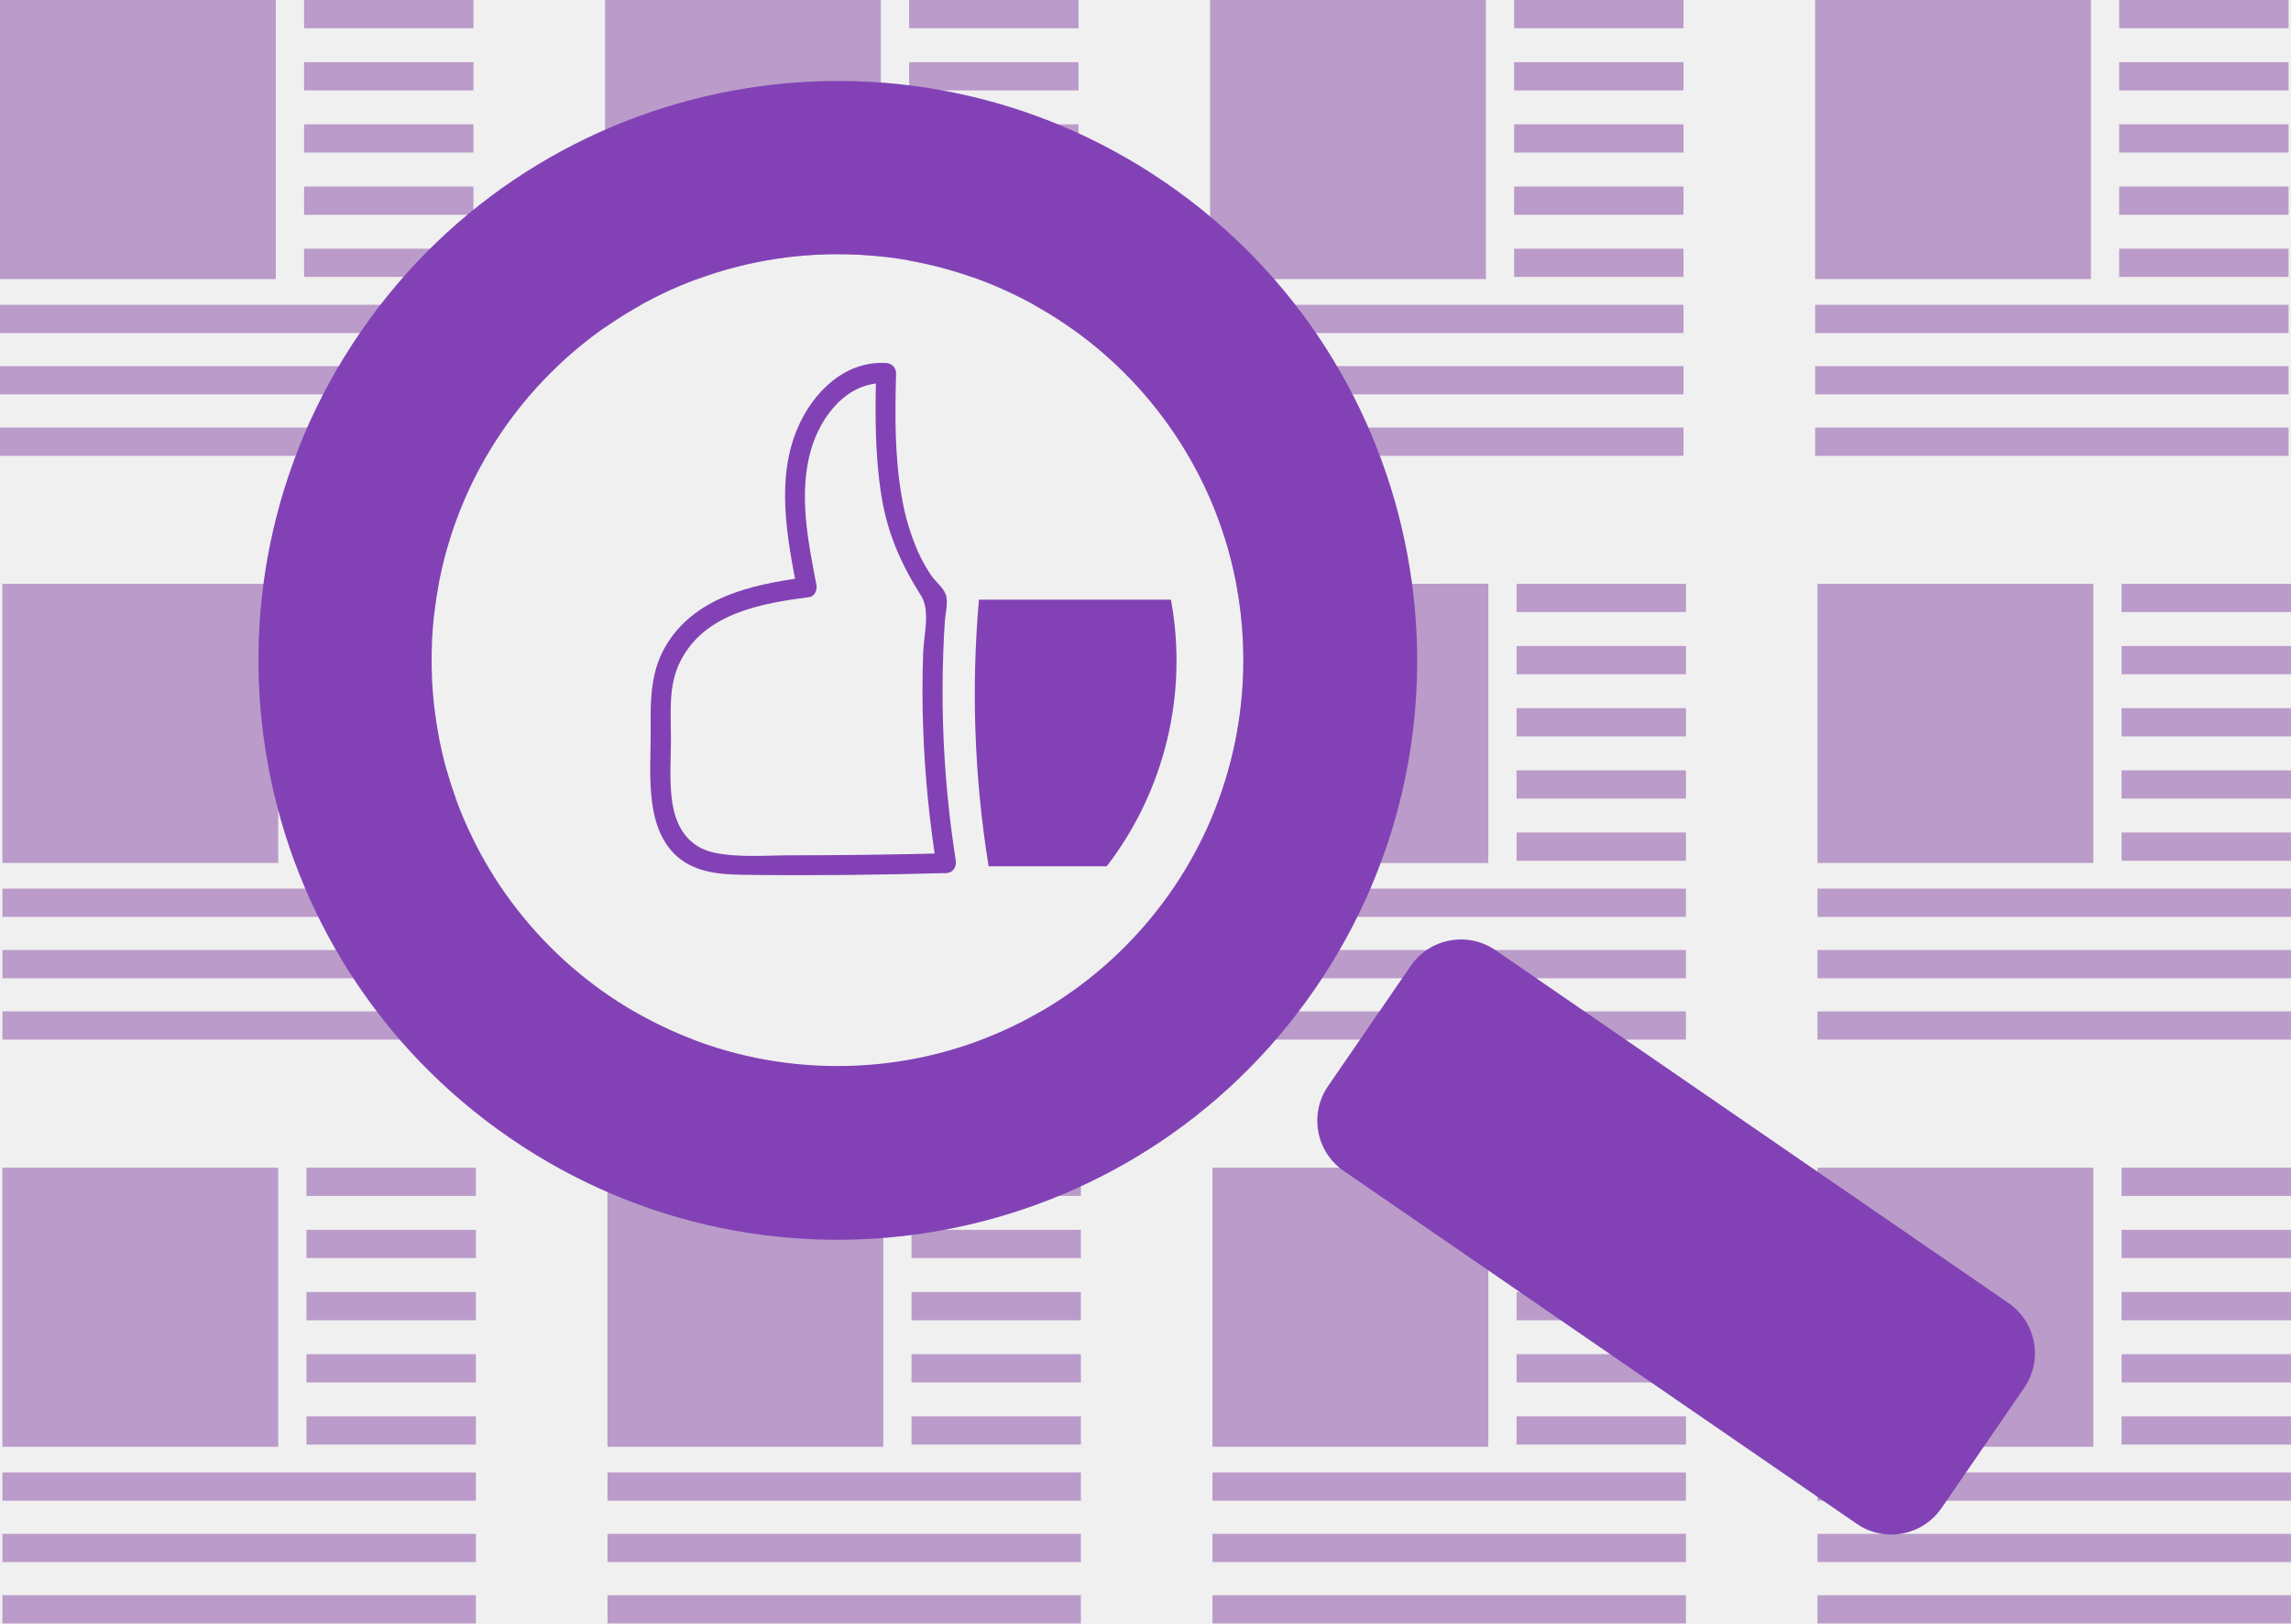
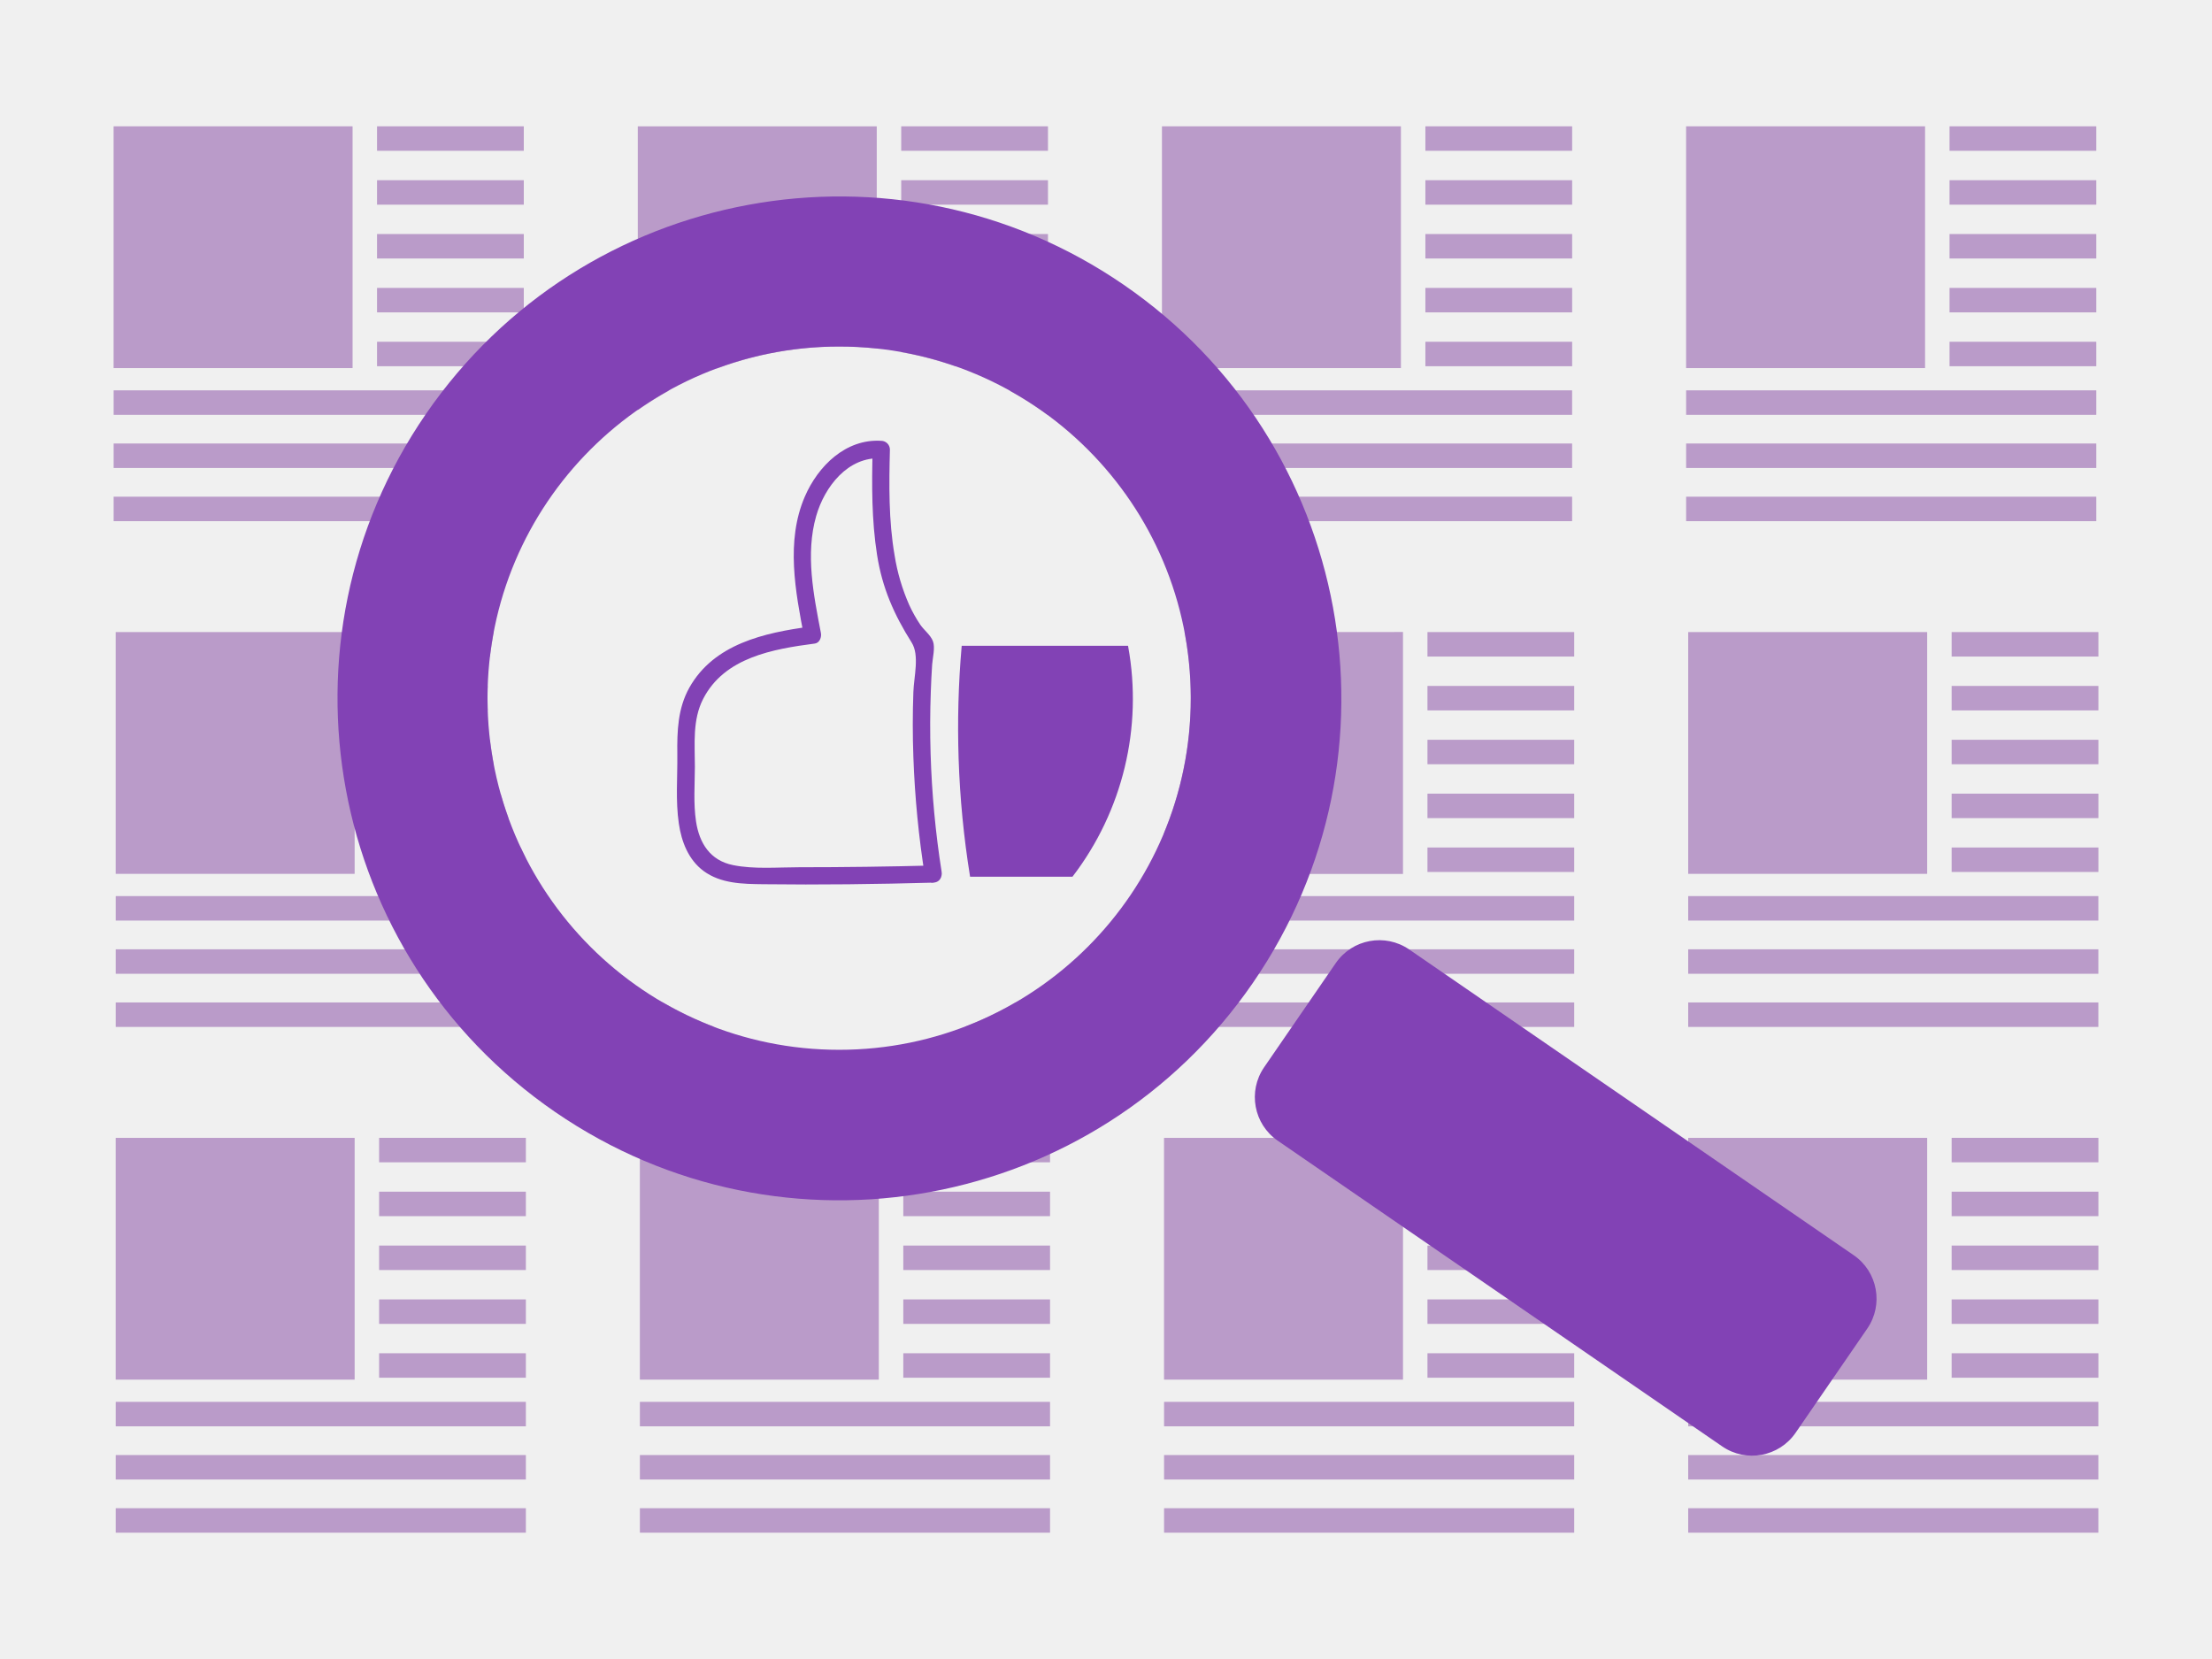
- <svg xmlns="http://www.w3.org/2000/svg" id="圖層_1" data-name="圖層 1" viewBox="0 0 574.26 406.9">
+ <svg xmlns="http://www.w3.org/2000/svg" id="圖層_1" data-name="圖層 1" viewBox="0 0 640 480">
  <defs>
    <style>.cls-1{fill:#ba9bc9;}.cls-2{fill:#fff;}.cls-3,.cls-4{fill:#8242b5;}.cls-4{stroke:#8242b5;stroke-miterlimit:10;stroke-width:0.5px;}</style>
  </defs>
-   <rect class="cls-1" x="32.87" y="36.55" width="69.14" height="69.95" transform="translate(102.01 106.5) rotate(180)" />
-   <rect class="cls-1" x="32.87" y="112.95" width="118.67" height="7.08" transform="translate(151.54 196.42) rotate(180)" />
-   <rect class="cls-1" x="32.87" y="128.33" width="118.67" height="7.08" transform="translate(151.54 227.18) rotate(180)" />
-   <rect class="cls-1" x="32.87" y="143.71" width="118.67" height="7.08" transform="translate(151.54 257.95) rotate(180)" />
-   <rect class="cls-1" x="109.08" y="67.72" width="42.46" height="7.08" transform="translate(227.76 105.96) rotate(180)" />
-   <rect class="cls-1" x="109.08" y="83.3" width="42.46" height="7.08" transform="translate(227.76 137.13) rotate(180)" />
-   <rect class="cls-1" x="109.08" y="98.89" width="42.46" height="7.08" transform="translate(227.76 168.3) rotate(180)" />
-   <rect class="cls-1" x="109.08" y="36.55" width="42.46" height="7.08" transform="translate(227.76 43.63) rotate(180)" />
-   <rect class="cls-1" x="109.08" y="52.13" width="42.46" height="7.08" transform="translate(227.76 74.79) rotate(180)" />
-   <rect class="cls-1" x="260.74" y="67.72" width="42.46" height="7.08" transform="translate(531.08 105.96) rotate(180)" />
-   <rect class="cls-1" x="260.74" y="83.3" width="42.46" height="7.08" transform="translate(531.08 137.13) rotate(180)" />
-   <rect class="cls-1" x="260.74" y="36.55" width="42.46" height="7.08" transform="translate(531.08 43.63) rotate(180)" />
-   <rect class="cls-1" x="260.74" y="52.13" width="42.46" height="7.08" transform="translate(531.08 74.79) rotate(180)" />
-   <rect class="cls-1" x="336.19" y="36.55" width="69.14" height="69.95" transform="translate(708.64 106.5) rotate(180)" />
-   <rect class="cls-1" x="336.19" y="112.95" width="118.67" height="7.08" transform="translate(758.18 196.42) rotate(180)" />
-   <rect class="cls-1" x="336.19" y="128.33" width="118.67" height="7.08" transform="translate(758.18 227.18) rotate(180)" />
-   <rect class="cls-1" x="336.19" y="143.71" width="118.67" height="7.08" transform="translate(758.18 257.95) rotate(180)" />
-   <rect class="cls-1" x="412.4" y="67.72" width="42.46" height="7.08" transform="translate(834.39 105.96) rotate(180)" />
-   <rect class="cls-1" x="412.4" y="83.3" width="42.46" height="7.08" transform="translate(834.39 137.13) rotate(180)" />
-   <rect class="cls-1" x="412.4" y="98.89" width="42.46" height="7.08" transform="translate(834.39 168.3) rotate(180)" />
-   <rect class="cls-1" x="412.4" y="36.55" width="42.46" height="7.08" transform="translate(834.39 43.63) rotate(180)" />
-   <rect class="cls-1" x="412.4" y="52.13" width="42.46" height="7.08" transform="translate(834.39 74.79) rotate(180)" />
-   <rect class="cls-1" x="487.85" y="36.55" width="69.14" height="69.95" transform="translate(1011.96 106.5) rotate(180)" />
-   <rect class="cls-1" x="487.85" y="112.95" width="118.67" height="7.08" transform="translate(1061.5 196.42) rotate(180)" />
-   <rect class="cls-1" x="487.85" y="128.33" width="118.67" height="7.08" transform="translate(1061.5 227.18) rotate(180)" />
-   <rect class="cls-1" x="487.85" y="143.71" width="118.67" height="7.08" transform="translate(1061.5 257.95) rotate(180)" />
-   <rect class="cls-1" x="564.06" y="67.72" width="42.46" height="7.08" transform="translate(1137.71 105.96) rotate(180)" />
-   <rect class="cls-1" x="564.06" y="83.3" width="42.46" height="7.08" transform="translate(1137.71 137.13) rotate(180)" />
-   <rect class="cls-1" x="564.06" y="98.89" width="42.46" height="7.08" transform="translate(1137.71 168.3) rotate(180)" />
-   <rect class="cls-1" x="564.06" y="36.55" width="42.46" height="7.08" transform="translate(1137.71 43.63) rotate(180)" />
-   <rect class="cls-1" x="564.06" y="52.13" width="42.46" height="7.08" transform="translate(1137.71 74.79) rotate(180)" />
-   <rect class="cls-1" x="33.48" y="182.88" width="69.14" height="69.95" transform="translate(103.22 399.16) rotate(180)" />
-   <rect class="cls-1" x="33.48" y="259.28" width="118.67" height="7.08" transform="translate(152.76 489.08) rotate(180)" />
-   <rect class="cls-1" x="33.48" y="274.66" width="118.67" height="7.08" transform="translate(152.76 519.85) rotate(180)" />
-   <rect class="cls-1" x="33.48" y="290.04" width="118.67" height="7.08" transform="translate(152.76 550.61) rotate(180)" />
-   <rect class="cls-1" x="336.8" y="259.28" width="118.67" height="7.08" transform="translate(759.39 489.08) rotate(180)" />
-   <rect class="cls-1" x="336.8" y="274.66" width="118.67" height="7.08" transform="translate(759.39 519.85) rotate(180)" />
-   <rect class="cls-1" x="336.8" y="290.04" width="118.67" height="7.08" transform="translate(759.39 550.61) rotate(180)" />
-   <rect class="cls-1" x="413.01" y="214.05" width="42.46" height="7.08" transform="translate(835.61 398.62) rotate(180)" />
-   <rect class="cls-1" x="413.01" y="229.63" width="42.46" height="7.08" transform="translate(835.61 429.79) rotate(180)" />
-   <rect class="cls-1" x="413.01" y="245.22" width="42.46" height="7.08" transform="translate(835.61 460.96) rotate(180)" />
-   <rect class="cls-1" x="413.01" y="182.88" width="42.46" height="7.08" transform="translate(835.61 336.29) rotate(180)" />
-   <rect class="cls-1" x="413.01" y="198.47" width="42.46" height="7.08" transform="translate(835.61 367.46) rotate(180)" />
-   <rect class="cls-1" x="488.46" y="182.88" width="69.14" height="69.95" transform="translate(1013.17 399.16) rotate(180)" />
-   <rect class="cls-1" x="488.46" y="259.28" width="118.67" height="7.08" transform="translate(1062.71 489.08) rotate(180)" />
-   <rect class="cls-1" x="488.46" y="274.66" width="118.67" height="7.08" transform="translate(1062.71 519.85) rotate(180)" />
-   <rect class="cls-1" x="488.46" y="290.04" width="118.67" height="7.08" transform="translate(1062.71 550.61) rotate(180)" />
-   <rect class="cls-1" x="564.67" y="214.05" width="42.46" height="7.08" transform="translate(1138.92 398.62) rotate(180)" />
-   <rect class="cls-1" x="564.67" y="229.63" width="42.46" height="7.08" transform="translate(1138.92 429.79) rotate(180)" />
-   <rect class="cls-1" x="564.67" y="245.22" width="42.46" height="7.08" transform="translate(1138.92 460.96) rotate(180)" />
-   <rect class="cls-1" x="564.67" y="182.88" width="42.46" height="7.08" transform="translate(1138.92 336.29) rotate(180)" />
-   <rect class="cls-1" x="564.67" y="198.47" width="42.46" height="7.08" transform="translate(1138.92 367.46) rotate(180)" />
-   <rect class="cls-1" x="33.48" y="329.21" width="69.14" height="69.95" transform="translate(103.22 691.83) rotate(180)" />
-   <rect class="cls-1" x="33.48" y="405.61" width="118.67" height="7.08" transform="translate(152.76 781.74) rotate(180)" />
-   <rect class="cls-1" x="33.48" y="420.99" width="118.67" height="7.08" transform="translate(152.76 812.51) rotate(180)" />
-   <rect class="cls-1" x="33.48" y="436.37" width="118.67" height="7.08" transform="translate(152.76 843.27) rotate(180)" />
-   <rect class="cls-1" x="109.69" y="360.38" width="42.46" height="7.08" transform="translate(228.97 691.29) rotate(180)" />
-   <rect class="cls-1" x="109.69" y="375.96" width="42.46" height="7.08" transform="translate(228.97 722.45) rotate(180)" />
-   <rect class="cls-1" x="109.69" y="391.55" width="42.46" height="7.08" transform="translate(228.97 753.62) rotate(180)" />
-   <rect class="cls-1" x="109.69" y="329.21" width="42.46" height="7.08" transform="translate(228.97 628.95) rotate(180)" />
-   <rect class="cls-1" x="109.69" y="344.8" width="42.46" height="7.08" transform="translate(228.97 660.12) rotate(180)" />
-   <rect class="cls-1" x="185.14" y="329.21" width="69.14" height="69.95" transform="translate(406.54 691.83) rotate(180)" />
-   <rect class="cls-1" x="185.14" y="405.61" width="118.67" height="7.08" transform="translate(456.08 781.74) rotate(180)" />
-   <rect class="cls-1" x="185.14" y="420.99" width="118.67" height="7.08" transform="translate(456.08 812.51) rotate(180)" />
-   <rect class="cls-1" x="185.14" y="436.37" width="118.67" height="7.08" transform="translate(456.08 843.27) rotate(180)" />
-   <rect class="cls-1" x="261.35" y="360.38" width="42.46" height="7.08" transform="translate(532.29 691.29) rotate(180)" />
-   <rect class="cls-1" x="261.35" y="375.96" width="42.46" height="7.08" transform="translate(532.29 722.45) rotate(180)" />
-   <rect class="cls-1" x="261.35" y="391.55" width="42.46" height="7.08" transform="translate(532.29 753.62) rotate(180)" />
-   <rect class="cls-1" x="261.35" y="329.21" width="42.46" height="7.08" transform="translate(532.29 628.95) rotate(180)" />
-   <rect class="cls-1" x="261.35" y="344.8" width="42.46" height="7.08" transform="translate(532.29 660.12) rotate(180)" />
-   <rect class="cls-1" x="336.8" y="329.21" width="69.14" height="69.95" transform="translate(709.86 691.83) rotate(180)" />
-   <rect class="cls-1" x="336.8" y="405.61" width="118.67" height="7.08" transform="translate(759.39 781.74) rotate(180)" />
-   <rect class="cls-1" x="336.8" y="420.99" width="118.67" height="7.08" transform="translate(759.39 812.51) rotate(180)" />
-   <rect class="cls-1" x="336.8" y="436.37" width="118.67" height="7.08" transform="translate(759.39 843.27) rotate(180)" />
-   <rect class="cls-1" x="413.01" y="360.38" width="42.46" height="7.08" transform="translate(835.61 691.29) rotate(180)" />
-   <rect class="cls-1" x="413.01" y="375.96" width="42.46" height="7.08" transform="translate(835.61 722.45) rotate(180)" />
-   <rect class="cls-1" x="413.01" y="391.55" width="42.46" height="7.08" transform="translate(835.61 753.62) rotate(180)" />
-   <rect class="cls-1" x="413.01" y="329.21" width="42.46" height="7.08" transform="translate(835.61 628.95) rotate(180)" />
-   <rect class="cls-1" x="413.01" y="344.8" width="42.46" height="7.08" transform="translate(835.61 660.12) rotate(180)" />
-   <rect class="cls-1" x="488.46" y="329.21" width="69.14" height="69.95" transform="translate(1013.17 691.83) rotate(180)" />
-   <rect class="cls-1" x="488.46" y="405.61" width="118.67" height="7.08" transform="translate(1062.71 781.74) rotate(180)" />
-   <rect class="cls-1" x="488.46" y="420.99" width="118.67" height="7.08" transform="translate(1062.71 812.51) rotate(180)" />
-   <rect class="cls-1" x="488.46" y="436.37" width="118.67" height="7.08" transform="translate(1062.71 843.27) rotate(180)" />
-   <rect class="cls-1" x="564.67" y="360.38" width="42.46" height="7.08" transform="translate(1138.92 691.29) rotate(180)" />
-   <rect class="cls-1" x="564.67" y="375.96" width="42.46" height="7.08" transform="translate(1138.92 722.45) rotate(180)" />
-   <rect class="cls-1" x="564.67" y="391.55" width="42.46" height="7.08" transform="translate(1138.92 753.62) rotate(180)" />
-   <rect class="cls-1" x="564.67" y="329.21" width="42.46" height="7.08" transform="translate(1138.92 628.95) rotate(180)" />
-   <rect class="cls-1" x="564.67" y="344.8" width="42.46" height="7.08" transform="translate(1138.92 660.12) rotate(180)" />
-   <path class="cls-2" d="M349.18,238.13a0,0,0,0,0,0,0,0,0,0,1,0,0,0Z" transform="translate(-32.87 -36.55)" />
-   <path class="cls-1" d="M191.77,290h-6.63v7.08h21.48A102.17,102.17,0,0,1,191.77,290Z" transform="translate(-32.87 -36.55)" />
-   <path class="cls-1" d="M279,297.12h24.85V290h-10A101.68,101.68,0,0,1,279,297.12Z" transform="translate(-32.87 -36.55)" />
-   <path class="cls-1" d="M342.73,182.88A102.21,102.21,0,0,1,336.8,241v11.86h69.13v-70Z" transform="translate(-32.87 -36.55)" />
-   <path class="cls-1" d="M276.43,106H303.2V98.89H260.74v3A101.3,101.3,0,0,1,276.43,106Z" transform="translate(-32.87 -36.55)" />
-   <path class="cls-1" d="M242.79,100.26a102.91,102.91,0,0,1,10.88.58V36.55H184.53v70h23.11A101.57,101.57,0,0,1,242.79,100.26Z" transform="translate(-32.87 -36.55)" />
-   <path class="cls-1" d="M303.05,120h.15V113H292A102.42,102.42,0,0,1,303.05,120Z" transform="translate(-32.87 -36.55)" />
-   <path class="cls-1" d="M193.57,113h-9v5.64A102.66,102.66,0,0,1,193.57,113Z" transform="translate(-32.87 -36.55)" />
-   <path class="cls-1" d="M142.85,182.88H109.69V190h32.07Q142.2,186.38,142.85,182.88Z" transform="translate(-32.87 -36.55)" />
-   <path class="cls-1" d="M141.05,202c0-1.18,0-2.36.07-3.53H109.69v7.07h31.43C141.08,204.37,141.05,203.19,141.05,202Z" transform="translate(-32.87 -36.55)" />
-   <path class="cls-1" d="M141.76,214.05H109.69v7.08h33.16Q142.19,217.62,141.76,214.05Z" transform="translate(-32.87 -36.55)" />
-   <path class="cls-1" d="M144.85,229.63H109.69v7.08h37.44Q145.87,233.23,144.85,229.63Z" transform="translate(-32.87 -36.55)" />
-   <path class="cls-1" d="M150.67,245.22h-41v7.07h42.46v-4C151.64,247.25,151.15,246.24,150.67,245.22Z" transform="translate(-32.87 -36.55)" />
-   <rect class="cls-3" x="419.43" y="253.27" width="67.14" height="186.63" rx="15.28" transform="translate(-122.14 486.87) rotate(-55.48)" />
-   <path class="cls-3" d="M325.16,82.42a145.21,145.21,0,1,0,37.36,201.93A145.2,145.2,0,0,0,325.16,82.42ZM242.79,303.74A101.74,101.74,0,1,1,344.53,202,101.74,101.74,0,0,1,242.79,303.74Z" transform="translate(-32.87 -36.55)" />
-   <path class="cls-3" d="M270.05,250.41q-19.42.51-38.87.51c-6.22,0-13,.62-19.1-.62-6.62-1.34-9.75-6.35-10.7-12.65-.78-5.22-.35-10.55-.33-15.8,0-6.63-.74-13.54,2.4-19.65,6.16-12,20.2-14.41,32.31-16,1.41-.19,2-1.91,1.75-3.08-2.12-11-4.52-22.81-1.36-33.83,2.42-8.46,9.22-17.27,18.83-16.67l-2.5-2.5c-.26,10.15-.3,20.36,1.28,30.42,1.5,9.58,4.9,17.26,10,25.35,2.34,3.68.66,9.9.51,14.29q-.35,9.44,0,18.88a282.12,282.12,0,0,0,3.36,34.56c.5,3.17,5.32,1.82,4.82-1.33A272.46,272.46,0,0,1,269.25,218q-.27-9,.06-17.9.13-3.91.39-7.82c.13-1.89.92-4.92.23-6.75s-2.64-3.25-3.7-4.84a40.29,40.29,0,0,1-3.17-5.67,58,58,0,0,1-4.23-14.37c-1.74-10.09-1.61-20.42-1.35-30.61a2.55,2.55,0,0,0-2.5-2.5c-10.27-.64-18.3,7.28-22.13,16.17-5.54,12.85-2.72,27.45-.17,40.66l1.75-3.08c-13.3,1.79-27.88,5-35,17.7-3.33,6-3.54,12.52-3.46,19.2s-.54,13.47.44,20.1c.77,5.24,2.75,10.43,7.14,13.7,5,3.69,11.34,3.77,17.26,3.84,16.4.2,32.81,0,49.2-.46C273.26,255.33,273.28,250.33,270.05,250.41Z" transform="translate(-32.87 -36.55)" />
-   <path class="cls-4" d="M277.61,219.53a269.52,269.52,0,0,0,3.28,33.89l29.28,0a84.36,84.36,0,0,0,16-66.32H278.48A270.21,270.21,0,0,0,277.61,219.53Z" transform="translate(-32.87 -36.55)" />
+   <rect class="cls-1" x="32.87" y="36.55" width="69.14" height="69.95" transform="translate(134.88 143.05) rotate(180)" />
+   <rect class="cls-1" x="32.87" y="112.95" width="118.67" height="7.08" transform="translate(184.42 232.97) rotate(180)" />
+   <rect class="cls-1" x="32.87" y="128.33" width="118.67" height="7.08" transform="translate(184.42 263.73) rotate(180)" />
+   <rect class="cls-1" x="32.87" y="143.71" width="118.67" height="7.08" transform="translate(184.42 294.5) rotate(180)" />
+   <rect class="cls-1" x="109.08" y="67.72" width="42.46" height="7.08" transform="translate(260.63 142.51) rotate(180)" />
+   <rect class="cls-1" x="109.08" y="83.3" width="42.46" height="7.08" transform="translate(260.63 173.68) rotate(180)" />
+   <rect class="cls-1" x="109.08" y="98.89" width="42.46" height="7.08" transform="translate(260.63 204.85) rotate(180)" />
+   <rect class="cls-1" x="109.08" y="36.55" width="42.46" height="7.08" transform="translate(260.63 80.18) rotate(180)" />
+   <rect class="cls-1" x="109.08" y="52.13" width="42.46" height="7.08" transform="translate(260.63 111.35) rotate(180)" />
+   <rect class="cls-1" x="260.74" y="67.72" width="42.46" height="7.08" transform="translate(563.95 142.51) rotate(180)" />
+   <rect class="cls-1" x="260.74" y="83.3" width="42.46" height="7.08" transform="translate(563.95 173.68) rotate(180)" />
+   <rect class="cls-1" x="260.74" y="36.55" width="42.46" height="7.08" transform="translate(563.95 80.18) rotate(180)" />
+   <rect class="cls-1" x="260.74" y="52.13" width="42.46" height="7.08" transform="translate(563.95 111.35) rotate(180)" />
+   <rect class="cls-1" x="336.19" y="36.55" width="69.14" height="69.95" transform="translate(741.52 143.05) rotate(180)" />
+   <rect class="cls-1" x="336.19" y="112.95" width="118.67" height="7.08" transform="translate(791.05 232.97) rotate(180)" />
+   <rect class="cls-1" x="336.19" y="128.33" width="118.67" height="7.08" transform="translate(791.05 263.73) rotate(180)" />
+   <rect class="cls-1" x="336.19" y="143.71" width="118.67" height="7.08" transform="translate(791.05 294.5) rotate(180)" />
+   <rect class="cls-1" x="412.4" y="67.72" width="42.46" height="7.08" transform="translate(867.27 142.51) rotate(180)" />
+   <rect class="cls-1" x="412.4" y="83.3" width="42.46" height="7.08" transform="translate(867.27 173.68) rotate(180)" />
+   <rect class="cls-1" x="412.4" y="98.89" width="42.46" height="7.08" transform="translate(867.27 204.85) rotate(180)" />
+   <rect class="cls-1" x="412.4" y="36.55" width="42.46" height="7.08" transform="translate(867.27 80.18) rotate(180)" />
+   <rect class="cls-1" x="412.4" y="52.13" width="42.46" height="7.08" transform="translate(867.27 111.35) rotate(180)" />
+   <rect class="cls-1" x="487.85" y="36.55" width="69.14" height="69.95" transform="translate(1044.83 143.05) rotate(180)" />
+   <rect class="cls-1" x="487.85" y="112.95" width="118.67" height="7.08" transform="translate(1094.37 232.97) rotate(180)" />
+   <rect class="cls-1" x="487.85" y="128.33" width="118.67" height="7.08" transform="translate(1094.37 263.73) rotate(180)" />
+   <rect class="cls-1" x="487.85" y="143.71" width="118.67" height="7.08" transform="translate(1094.37 294.5) rotate(180)" />
+   <rect class="cls-1" x="564.06" y="67.72" width="42.46" height="7.08" transform="translate(1170.58 142.51) rotate(180)" />
+   <rect class="cls-1" x="564.06" y="83.3" width="42.46" height="7.08" transform="translate(1170.58 173.68) rotate(180)" />
+   <rect class="cls-1" x="564.06" y="98.89" width="42.46" height="7.08" transform="translate(1170.58 204.85) rotate(180)" />
+   <rect class="cls-1" x="564.06" y="36.55" width="42.46" height="7.08" transform="translate(1170.58 80.18) rotate(180)" />
+   <rect class="cls-1" x="564.06" y="52.13" width="42.46" height="7.08" transform="translate(1170.58 111.35) rotate(180)" />
+   <rect class="cls-1" x="33.48" y="182.88" width="69.14" height="69.95" transform="translate(136.09 435.71) rotate(180)" />
+   <rect class="cls-1" x="33.48" y="259.28" width="118.67" height="7.08" transform="translate(185.63 525.63) rotate(180)" />
+   <rect class="cls-1" x="33.48" y="274.66" width="118.67" height="7.08" transform="translate(185.63 556.4) rotate(180)" />
+   <rect class="cls-1" x="33.48" y="290.04" width="118.67" height="7.08" transform="translate(185.63 587.16) rotate(180)" />
+   <rect class="cls-1" x="336.8" y="259.28" width="118.67" height="7.08" transform="translate(792.27 525.63) rotate(180)" />
+   <rect class="cls-1" x="336.8" y="274.66" width="118.67" height="7.08" transform="translate(792.27 556.4) rotate(180)" />
+   <rect class="cls-1" x="336.8" y="290.04" width="118.67" height="7.08" transform="translate(792.27 587.16) rotate(180)" />
+   <rect class="cls-1" x="413.01" y="214.05" width="42.46" height="7.08" transform="translate(868.48 435.17) rotate(180)" />
+   <rect class="cls-1" x="413.01" y="229.63" width="42.46" height="7.08" transform="translate(868.48 466.34) rotate(180)" />
+   <rect class="cls-1" x="413.01" y="245.22" width="42.46" height="7.08" transform="translate(868.48 497.51) rotate(180)" />
+   <rect class="cls-1" x="413.01" y="182.88" width="42.46" height="7.08" transform="translate(868.48 372.84) rotate(180)" />
+   <rect class="cls-1" x="413.01" y="198.47" width="42.46" height="7.08" transform="translate(868.48 404.01) rotate(180)" />
+   <rect class="cls-1" x="488.46" y="182.88" width="69.14" height="69.95" transform="translate(1046.05 435.71) rotate(180)" />
+   <rect class="cls-1" x="488.46" y="259.28" width="118.67" height="7.08" transform="translate(1095.58 525.63) rotate(180)" />
+   <rect class="cls-1" x="488.46" y="274.66" width="118.67" height="7.08" transform="translate(1095.58 556.4) rotate(180)" />
+   <rect class="cls-1" x="488.46" y="290.04" width="118.67" height="7.08" transform="translate(1095.58 587.16) rotate(180)" />
+   <rect class="cls-1" x="564.67" y="214.05" width="42.46" height="7.08" transform="translate(1171.8 435.17) rotate(180)" />
+   <rect class="cls-1" x="564.67" y="229.63" width="42.46" height="7.08" transform="translate(1171.8 466.34) rotate(180)" />
+   <rect class="cls-1" x="564.67" y="245.22" width="42.46" height="7.08" transform="translate(1171.8 497.51) rotate(180)" />
+   <rect class="cls-1" x="564.67" y="182.88" width="42.46" height="7.08" transform="translate(1171.8 372.84) rotate(180)" />
+   <rect class="cls-1" x="564.67" y="198.47" width="42.46" height="7.08" transform="translate(1171.8 404.01) rotate(180)" />
+   <rect class="cls-1" x="33.48" y="329.21" width="69.14" height="69.95" transform="translate(136.09 728.38) rotate(180)" />
+   <rect class="cls-1" x="33.48" y="405.61" width="118.67" height="7.08" transform="translate(185.63 818.29) rotate(180)" />
+   <rect class="cls-1" x="33.48" y="420.99" width="118.67" height="7.08" transform="translate(185.63 849.06) rotate(180)" />
+   <rect class="cls-1" x="33.48" y="436.37" width="118.67" height="7.08" transform="translate(185.63 879.82) rotate(180)" />
+   <rect class="cls-1" x="109.69" y="360.38" width="42.46" height="7.08" transform="translate(261.84 727.84) rotate(180)" />
+   <rect class="cls-1" x="109.69" y="375.96" width="42.46" height="7.08" transform="translate(261.84 759) rotate(180)" />
+   <rect class="cls-1" x="109.69" y="391.55" width="42.46" height="7.08" transform="translate(261.84 790.17) rotate(180)" />
+   <rect class="cls-1" x="109.69" y="329.21" width="42.46" height="7.08" transform="translate(261.84 665.5) rotate(180)" />
+   <rect class="cls-1" x="109.69" y="344.8" width="42.46" height="7.08" transform="translate(261.84 696.67) rotate(180)" />
+   <rect class="cls-1" x="185.14" y="329.21" width="69.14" height="69.95" transform="translate(439.41 728.38) rotate(180)" />
+   <rect class="cls-1" x="185.14" y="405.61" width="118.67" height="7.08" transform="translate(488.95 818.29) rotate(180)" />
+   <rect class="cls-1" x="185.14" y="420.99" width="118.67" height="7.08" transform="translate(488.95 849.06) rotate(180)" />
+   <rect class="cls-1" x="185.14" y="436.37" width="118.67" height="7.08" transform="translate(488.95 879.82) rotate(180)" />
+   <rect class="cls-1" x="261.35" y="360.38" width="42.46" height="7.08" transform="translate(565.16 727.84) rotate(180)" />
+   <rect class="cls-1" x="261.35" y="375.96" width="42.46" height="7.08" transform="translate(565.16 759) rotate(180)" />
+   <rect class="cls-1" x="261.35" y="391.55" width="42.46" height="7.08" transform="translate(565.16 790.17) rotate(180)" />
+   <rect class="cls-1" x="261.35" y="329.21" width="42.46" height="7.08" transform="translate(565.16 665.5) rotate(180)" />
+   <rect class="cls-1" x="261.35" y="344.8" width="42.46" height="7.08" transform="translate(565.16 696.67) rotate(180)" />
+   <rect class="cls-1" x="336.8" y="329.21" width="69.14" height="69.95" transform="translate(742.73 728.38) rotate(180)" />
+   <rect class="cls-1" x="336.8" y="405.61" width="118.67" height="7.08" transform="translate(792.27 818.29) rotate(180)" />
+   <rect class="cls-1" x="336.8" y="420.99" width="118.67" height="7.08" transform="translate(792.27 849.06) rotate(180)" />
+   <rect class="cls-1" x="336.8" y="436.37" width="118.67" height="7.08" transform="translate(792.27 879.82) rotate(180)" />
+   <rect class="cls-1" x="413.01" y="360.38" width="42.46" height="7.08" transform="translate(868.48 727.84) rotate(180)" />
+   <rect class="cls-1" x="413.01" y="375.96" width="42.46" height="7.08" transform="translate(868.48 759) rotate(180)" />
+   <rect class="cls-1" x="413.01" y="391.55" width="42.46" height="7.08" transform="translate(868.48 790.17) rotate(180)" />
+   <rect class="cls-1" x="413.01" y="329.21" width="42.46" height="7.08" transform="translate(868.48 665.5) rotate(180)" />
+   <rect class="cls-1" x="413.01" y="344.8" width="42.46" height="7.08" transform="translate(868.48 696.67) rotate(180)" />
+   <rect class="cls-1" x="488.46" y="329.21" width="69.14" height="69.95" transform="translate(1046.05 728.38) rotate(180)" />
+   <rect class="cls-1" x="488.46" y="405.61" width="118.67" height="7.08" transform="translate(1095.58 818.29) rotate(180)" />
+   <rect class="cls-1" x="488.46" y="420.99" width="118.67" height="7.08" transform="translate(1095.58 849.06) rotate(180)" />
+   <rect class="cls-1" x="488.46" y="436.37" width="118.67" height="7.08" transform="translate(1095.58 879.82) rotate(180)" />
+   <rect class="cls-1" x="564.67" y="360.38" width="42.46" height="7.08" transform="translate(1171.8 727.84) rotate(180)" />
+   <rect class="cls-1" x="564.67" y="375.96" width="42.46" height="7.08" transform="translate(1171.8 759) rotate(180)" />
+   <rect class="cls-1" x="564.67" y="391.55" width="42.46" height="7.08" transform="translate(1171.8 790.17) rotate(180)" />
+   <rect class="cls-1" x="564.67" y="329.21" width="42.46" height="7.08" transform="translate(1171.8 665.5) rotate(180)" />
+   <rect class="cls-1" x="564.67" y="344.8" width="42.46" height="7.08" transform="translate(1171.8 696.67) rotate(180)" />
+   <path class="cls-2" d="M349.18,238.13a0,0,0,0,0,0,0,0,0,0,1,0,0,0Z" />
+   <path class="cls-1" d="M191.77,290h-6.63v7.08h21.48A102.17,102.17,0,0,1,191.77,290Z" />
+   <path class="cls-1" d="M279,297.12h24.85V290h-10A101.68,101.68,0,0,1,279,297.12Z" />
+   <path class="cls-1" d="M342.73,182.88A102.21,102.21,0,0,1,336.8,241v11.86h69.13v-70Z" />
+   <path class="cls-1" d="M276.43,106H303.2V98.89H260.74v3A101.3,101.3,0,0,1,276.43,106Z" />
+   <path class="cls-1" d="M242.79,100.26a102.91,102.91,0,0,1,10.88.58V36.55H184.53v70h23.11A101.57,101.57,0,0,1,242.79,100.26Z" />
+   <path class="cls-1" d="M303.05,120h.15V113H292A102.42,102.42,0,0,1,303.05,120Z" />
+   <path class="cls-1" d="M193.57,113h-9v5.64A102.66,102.66,0,0,1,193.57,113Z" />
+   <path class="cls-1" d="M142.85,182.88H109.69V190h32.07Q142.2,186.38,142.85,182.88Z" />
+   <path class="cls-1" d="M141.05,202c0-1.18,0-2.36.07-3.53H109.69v7.07h31.43C141.08,204.37,141.05,203.19,141.05,202Z" />
+   <path class="cls-1" d="M141.76,214.05H109.69v7.08h33.16Q142.19,217.62,141.76,214.05Z" />
+   <path class="cls-1" d="M144.85,229.63H109.69v7.08h37.44Q145.87,233.23,144.85,229.63Z" />
+   <path class="cls-1" d="M150.67,245.22h-41v7.07h42.46v-4C151.64,247.25,151.15,246.24,150.67,245.22Z" />
+   <rect class="cls-3" x="419.43" y="253.27" width="67.14" height="186.63" rx="15.28" transform="translate(-89.27 523.43) rotate(-55.48)" />
+   <path class="cls-3" d="M325.16,82.42a145.21,145.21,0,1,0,37.36,201.93A145.2,145.2,0,0,0,325.16,82.42ZM242.79,303.74A101.74,101.74,0,1,1,344.53,202,101.74,101.74,0,0,1,242.79,303.74Z" />
+   <path class="cls-3" d="M270.05,250.41q-19.42.51-38.87.51c-6.22,0-13,.62-19.1-.62-6.62-1.34-9.75-6.35-10.7-12.65-.78-5.22-.35-10.55-.33-15.8,0-6.63-.74-13.54,2.4-19.65,6.16-12,20.2-14.41,32.31-16,1.41-.19,2-1.91,1.75-3.08-2.12-11-4.52-22.81-1.36-33.83,2.42-8.46,9.22-17.27,18.83-16.67l-2.5-2.5c-.26,10.15-.3,20.36,1.28,30.42,1.5,9.58,4.9,17.26,10,25.35,2.34,3.68.66,9.9.51,14.29q-.35,9.44,0,18.88a282.12,282.12,0,0,0,3.36,34.56c.5,3.17,5.32,1.82,4.82-1.33A272.46,272.46,0,0,1,269.25,218q-.27-9,.06-17.9.13-3.91.39-7.82c.13-1.89.92-4.92.23-6.75s-2.64-3.25-3.7-4.84a40.29,40.29,0,0,1-3.17-5.67,58,58,0,0,1-4.23-14.37c-1.74-10.09-1.61-20.42-1.35-30.61a2.55,2.55,0,0,0-2.5-2.5c-10.27-.64-18.3,7.28-22.13,16.17-5.54,12.85-2.72,27.45-.17,40.66l1.75-3.08c-13.3,1.79-27.88,5-35,17.7-3.33,6-3.54,12.52-3.46,19.2s-.54,13.47.44,20.1c.77,5.24,2.75,10.43,7.14,13.7,5,3.69,11.34,3.77,17.26,3.84,16.4.2,32.81,0,49.2-.46C273.26,255.33,273.28,250.33,270.05,250.41Z" />
+   <path class="cls-4" d="M277.61,219.53a269.52,269.52,0,0,0,3.28,33.89l29.28,0a84.36,84.36,0,0,0,16-66.32H278.48A270.21,270.21,0,0,0,277.61,219.53Z" />
</svg>
